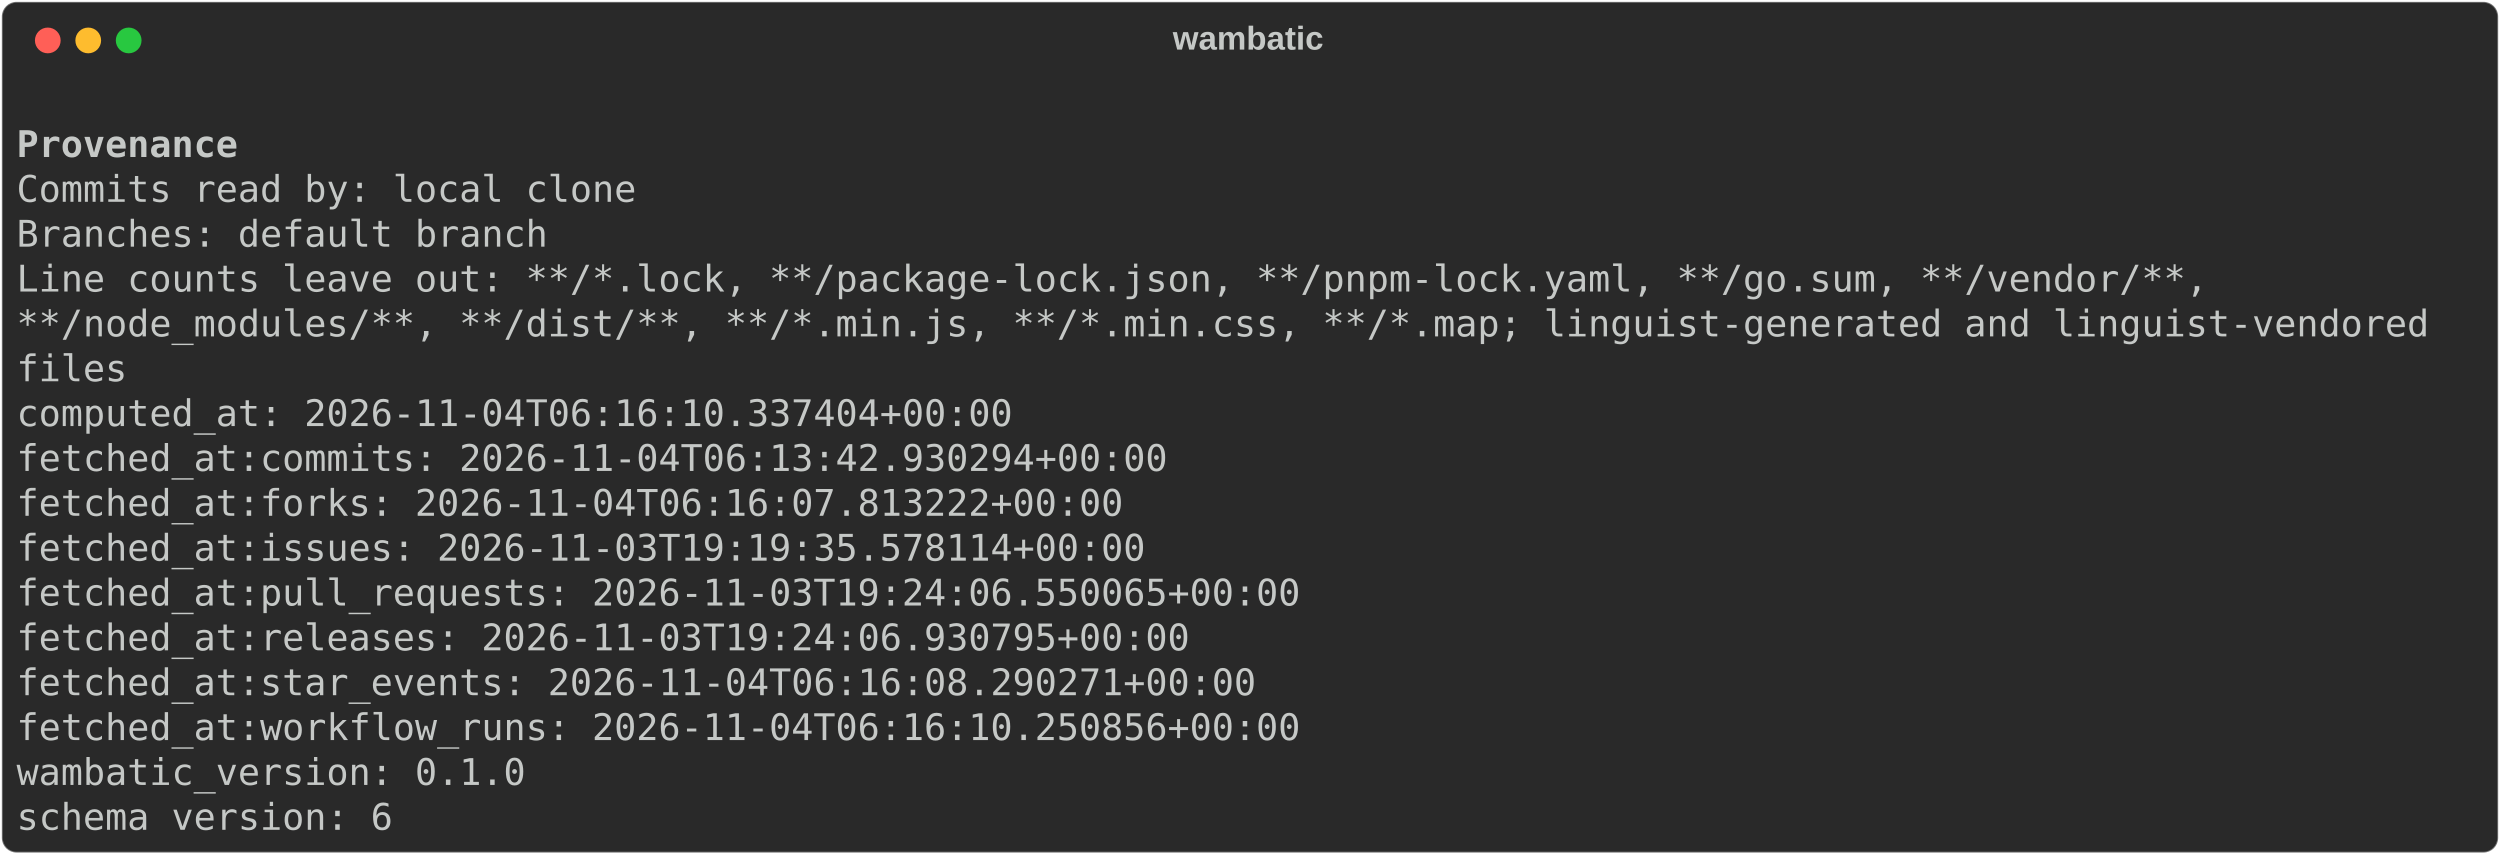
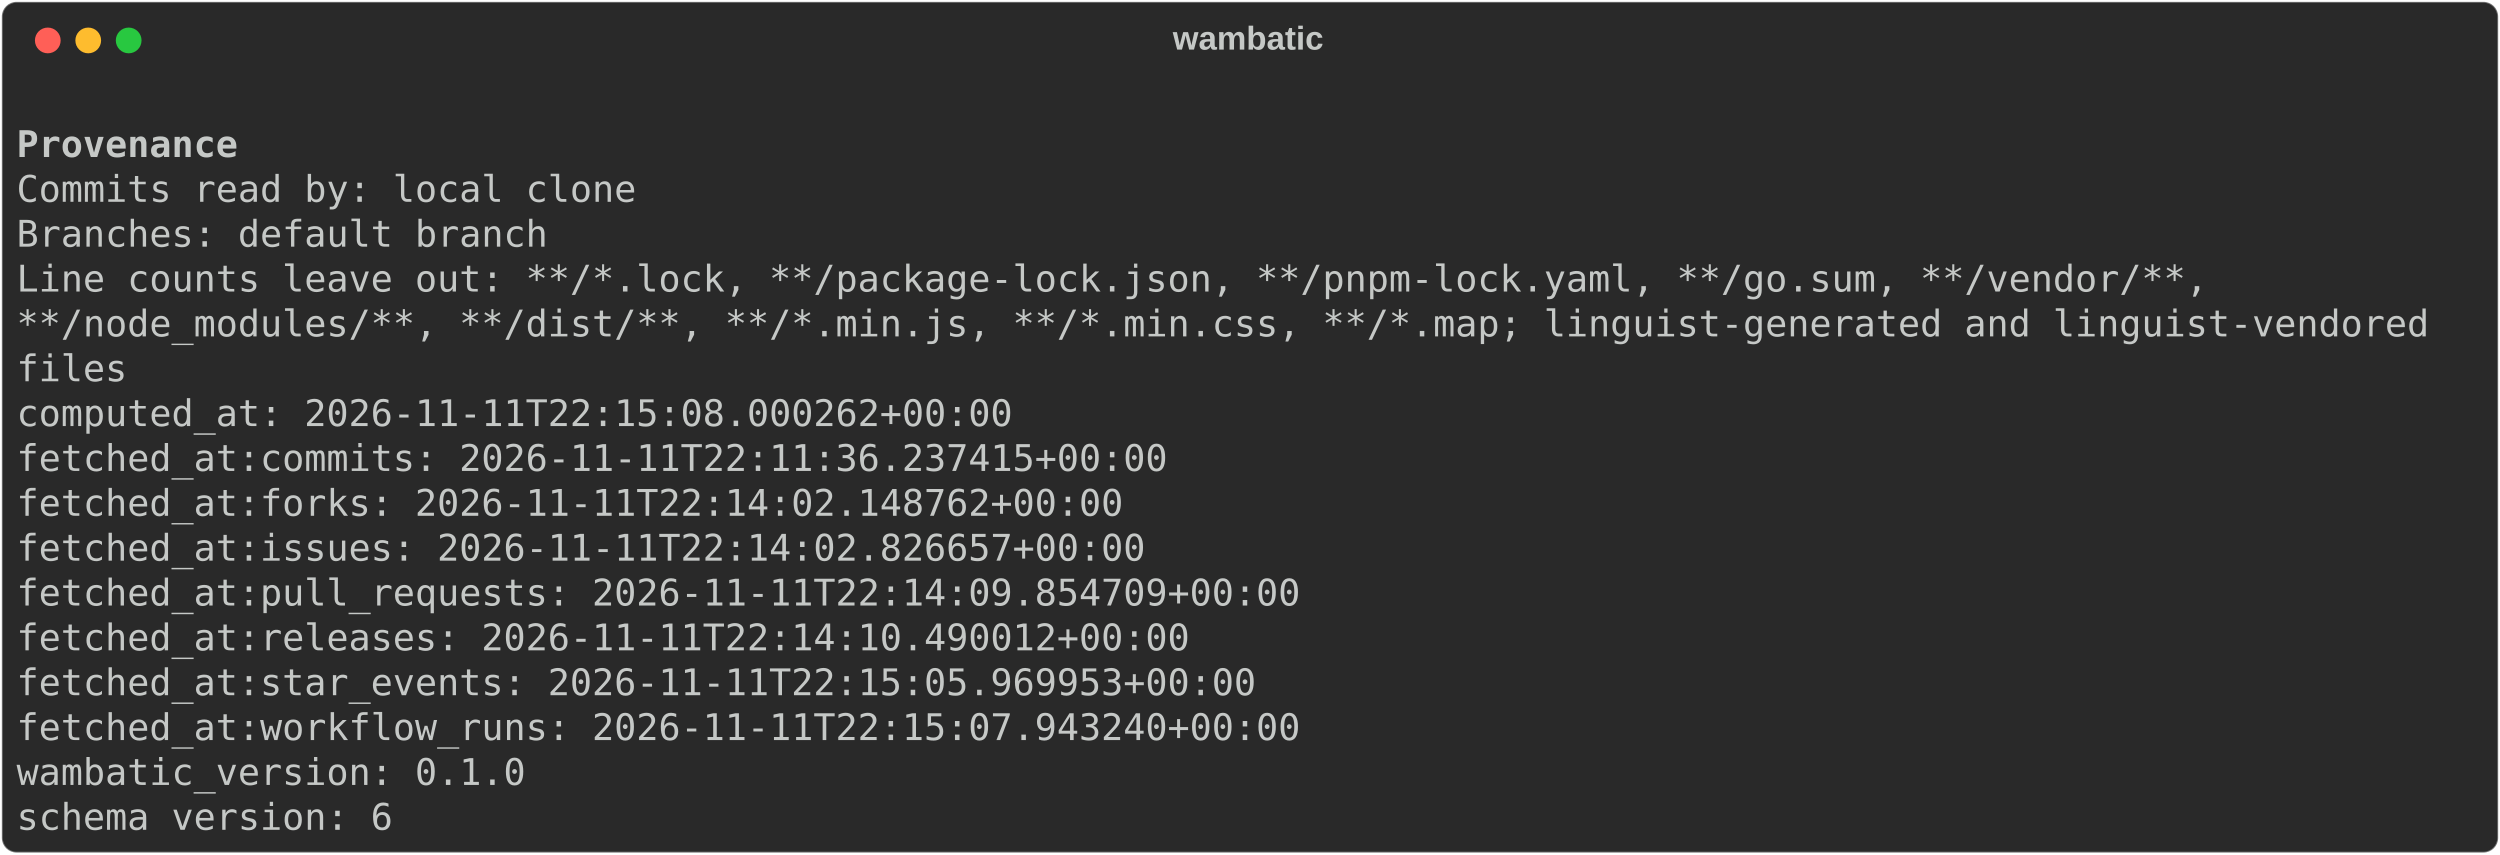
<svg xmlns="http://www.w3.org/2000/svg" class="rich-terminal" viewBox="0 0 1360 464.8">
  <style>

    @font-face {
        font-family: "Fira Code";
        src: local("FiraCode-Regular"),
                url("https://cdnjs.cloudflare.com/ajax/libs/firacode/6.2.0/woff2/FiraCode-Regular.woff2") format("woff2"),
                url("https://cdnjs.cloudflare.com/ajax/libs/firacode/6.2.0/woff/FiraCode-Regular.woff") format("woff");
        font-style: normal;
        font-weight: 400;
    }
    @font-face {
        font-family: "Fira Code";
        src: local("FiraCode-Bold"),
                url("https://cdnjs.cloudflare.com/ajax/libs/firacode/6.2.0/woff2/FiraCode-Bold.woff2") format("woff2"),
                url("https://cdnjs.cloudflare.com/ajax/libs/firacode/6.2.0/woff/FiraCode-Bold.woff") format("woff");
        font-style: bold;
        font-weight: 700;
    }

-     .terminal-1584227978-matrix {
+     .terminal-267544160-matrix {
        font-family: Fira Code, monospace;
        font-size: 20px;
        line-height: 24.4px;
        font-variant-east-asian: full-width;
    }

-     .terminal-1584227978-title {
+     .terminal-267544160-title {
        font-size: 18px;
        font-weight: bold;
        font-family: arial;
    }

-     .terminal-1584227978-r1 { fill: #c5c8c6 }
- .terminal-1584227978-r2 { fill: #c5c8c6;font-weight: bold }
+     .terminal-267544160-r1 { fill: #c5c8c6 }
+ .terminal-267544160-r2 { fill: #c5c8c6;font-weight: bold }
    </style>
  <defs>
-     <clipPath id="terminal-1584227978-clip-terminal">
+     <clipPath id="terminal-267544160-clip-terminal">
      <rect x="0" y="0" width="1341.0" height="413.8" />
    </clipPath>
-     <clipPath id="terminal-1584227978-line-0">
+     <clipPath id="terminal-267544160-line-0">
      <rect x="0" y="1.5" width="1342" height="24.65" />
    </clipPath>
-     <clipPath id="terminal-1584227978-line-1">
+     <clipPath id="terminal-267544160-line-1">
      <rect x="0" y="25.9" width="1342" height="24.65" />
    </clipPath>
-     <clipPath id="terminal-1584227978-line-2">
+     <clipPath id="terminal-267544160-line-2">
      <rect x="0" y="50.3" width="1342" height="24.65" />
    </clipPath>
-     <clipPath id="terminal-1584227978-line-3">
+     <clipPath id="terminal-267544160-line-3">
      <rect x="0" y="74.7" width="1342" height="24.65" />
    </clipPath>
-     <clipPath id="terminal-1584227978-line-4">
+     <clipPath id="terminal-267544160-line-4">
      <rect x="0" y="99.1" width="1342" height="24.65" />
    </clipPath>
-     <clipPath id="terminal-1584227978-line-5">
+     <clipPath id="terminal-267544160-line-5">
      <rect x="0" y="123.5" width="1342" height="24.65" />
    </clipPath>
-     <clipPath id="terminal-1584227978-line-6">
+     <clipPath id="terminal-267544160-line-6">
      <rect x="0" y="147.9" width="1342" height="24.65" />
    </clipPath>
-     <clipPath id="terminal-1584227978-line-7">
+     <clipPath id="terminal-267544160-line-7">
      <rect x="0" y="172.3" width="1342" height="24.65" />
    </clipPath>
-     <clipPath id="terminal-1584227978-line-8">
+     <clipPath id="terminal-267544160-line-8">
      <rect x="0" y="196.7" width="1342" height="24.65" />
    </clipPath>
-     <clipPath id="terminal-1584227978-line-9">
+     <clipPath id="terminal-267544160-line-9">
      <rect x="0" y="221.1" width="1342" height="24.65" />
    </clipPath>
-     <clipPath id="terminal-1584227978-line-10">
+     <clipPath id="terminal-267544160-line-10">
      <rect x="0" y="245.5" width="1342" height="24.65" />
    </clipPath>
-     <clipPath id="terminal-1584227978-line-11">
+     <clipPath id="terminal-267544160-line-11">
      <rect x="0" y="269.9" width="1342" height="24.65" />
    </clipPath>
-     <clipPath id="terminal-1584227978-line-12">
+     <clipPath id="terminal-267544160-line-12">
      <rect x="0" y="294.3" width="1342" height="24.65" />
    </clipPath>
-     <clipPath id="terminal-1584227978-line-13">
+     <clipPath id="terminal-267544160-line-13">
      <rect x="0" y="318.7" width="1342" height="24.65" />
    </clipPath>
-     <clipPath id="terminal-1584227978-line-14">
+     <clipPath id="terminal-267544160-line-14">
      <rect x="0" y="343.1" width="1342" height="24.65" />
    </clipPath>
-     <clipPath id="terminal-1584227978-line-15">
+     <clipPath id="terminal-267544160-line-15">
      <rect x="0" y="367.5" width="1342" height="24.65" />
    </clipPath>
  </defs>
  <rect fill="#292929" stroke="rgba(255,255,255,0.35)" stroke-width="1" x="1" y="1" width="1358" height="462.8" rx="8" />
-   <text class="terminal-1584227978-title" fill="#c5c8c6" text-anchor="middle" x="679" y="27">wambatic</text>
+   <text class="terminal-267544160-title" fill="#c5c8c6" text-anchor="middle" x="679" y="27">wambatic</text>
  <g transform="translate(26,22)">
    <circle cx="0" cy="0" r="7" fill="#ff5f57" />
    <circle cx="22" cy="0" r="7" fill="#febc2e" />
    <circle cx="44" cy="0" r="7" fill="#28c840" />
  </g>
-   <g transform="translate(9, 41)" clip-path="url(#terminal-1584227978-clip-terminal)">
-     <g class="terminal-1584227978-matrix">
-       <text class="terminal-1584227978-r1" x="1342" y="20" textLength="12.2" clip-path="url(#terminal-1584227978-line-0)">
+   <g transform="translate(9, 41)" clip-path="url(#terminal-267544160-clip-terminal)">
+     <g class="terminal-267544160-matrix">
+       <text class="terminal-267544160-r1" x="1342" y="20" textLength="12.2" clip-path="url(#terminal-267544160-line-0)">
</text>
-       <text class="terminal-1584227978-r2" x="0" y="44.4" textLength="122" clip-path="url(#terminal-1584227978-line-1)">Provenance</text>
-       <text class="terminal-1584227978-r1" x="1342" y="44.4" textLength="12.2" clip-path="url(#terminal-1584227978-line-1)">
+       <text class="terminal-267544160-r2" x="0" y="44.4" textLength="122" clip-path="url(#terminal-267544160-line-1)">Provenance</text>
+       <text class="terminal-267544160-r1" x="1342" y="44.4" textLength="12.2" clip-path="url(#terminal-267544160-line-1)">
</text>
-       <text class="terminal-1584227978-r1" x="0" y="68.8" textLength="341.6" clip-path="url(#terminal-1584227978-line-2)">Commits read by: local clone</text>
-       <text class="terminal-1584227978-r1" x="1342" y="68.8" textLength="12.2" clip-path="url(#terminal-1584227978-line-2)">
+       <text class="terminal-267544160-r1" x="0" y="68.8" textLength="341.6" clip-path="url(#terminal-267544160-line-2)">Commits read by: local clone</text>
+       <text class="terminal-267544160-r1" x="1342" y="68.8" textLength="12.2" clip-path="url(#terminal-267544160-line-2)">
</text>
-       <text class="terminal-1584227978-r1" x="0" y="93.2" textLength="292.8" clip-path="url(#terminal-1584227978-line-3)">Branches: default branch</text>
-       <text class="terminal-1584227978-r1" x="1342" y="93.2" textLength="12.2" clip-path="url(#terminal-1584227978-line-3)">
+       <text class="terminal-267544160-r1" x="0" y="93.2" textLength="292.8" clip-path="url(#terminal-267544160-line-3)">Branches: default branch</text>
+       <text class="terminal-267544160-r1" x="1342" y="93.2" textLength="12.2" clip-path="url(#terminal-267544160-line-3)">
</text>
-       <text class="terminal-1584227978-r1" x="0" y="117.6" textLength="1220" clip-path="url(#terminal-1584227978-line-4)">Line counts leave out: **/*.lock, **/package-lock.json, **/pnpm-lock.yaml, **/go.sum, **/vendor/**, </text>
-       <text class="terminal-1584227978-r1" x="1342" y="117.6" textLength="12.2" clip-path="url(#terminal-1584227978-line-4)">
+       <text class="terminal-267544160-r1" x="0" y="117.6" textLength="1220" clip-path="url(#terminal-267544160-line-4)">Line counts leave out: **/*.lock, **/package-lock.json, **/pnpm-lock.yaml, **/go.sum, **/vendor/**, </text>
+       <text class="terminal-267544160-r1" x="1342" y="117.6" textLength="12.2" clip-path="url(#terminal-267544160-line-4)">
</text>
-       <text class="terminal-1584227978-r1" x="0" y="142" textLength="1342" clip-path="url(#terminal-1584227978-line-5)">**/node_modules/**, **/dist/**, **/*.min.js, **/*.min.css, **/*.map; linguist-generated and linguist-vendored </text>
-       <text class="terminal-1584227978-r1" x="1342" y="142" textLength="12.2" clip-path="url(#terminal-1584227978-line-5)">
+       <text class="terminal-267544160-r1" x="0" y="142" textLength="1342" clip-path="url(#terminal-267544160-line-5)">**/node_modules/**, **/dist/**, **/*.min.js, **/*.min.css, **/*.map; linguist-generated and linguist-vendored </text>
+       <text class="terminal-267544160-r1" x="1342" y="142" textLength="12.2" clip-path="url(#terminal-267544160-line-5)">
</text>
-       <text class="terminal-1584227978-r1" x="0" y="166.4" textLength="61" clip-path="url(#terminal-1584227978-line-6)">files</text>
-       <text class="terminal-1584227978-r1" x="1342" y="166.4" textLength="12.2" clip-path="url(#terminal-1584227978-line-6)">
+       <text class="terminal-267544160-r1" x="0" y="166.4" textLength="61" clip-path="url(#terminal-267544160-line-6)">files</text>
+       <text class="terminal-267544160-r1" x="1342" y="166.4" textLength="12.2" clip-path="url(#terminal-267544160-line-6)">
</text>
-       <text class="terminal-1584227978-r1" x="0" y="190.8" textLength="549" clip-path="url(#terminal-1584227978-line-7)">computed_at: 2026-11-04T06:16:10.337404+00:00</text>
-       <text class="terminal-1584227978-r1" x="1342" y="190.8" textLength="12.2" clip-path="url(#terminal-1584227978-line-7)">
+       <text class="terminal-267544160-r1" x="0" y="190.8" textLength="549" clip-path="url(#terminal-267544160-line-7)">computed_at: 2026-11-11T22:15:08.000262+00:00</text>
+       <text class="terminal-267544160-r1" x="1342" y="190.8" textLength="12.2" clip-path="url(#terminal-267544160-line-7)">
</text>
-       <text class="terminal-1584227978-r1" x="0" y="215.2" textLength="634.4" clip-path="url(#terminal-1584227978-line-8)">fetched_at:commits: 2026-11-04T06:13:42.930294+00:00</text>
-       <text class="terminal-1584227978-r1" x="1342" y="215.2" textLength="12.2" clip-path="url(#terminal-1584227978-line-8)">
+       <text class="terminal-267544160-r1" x="0" y="215.2" textLength="634.4" clip-path="url(#terminal-267544160-line-8)">fetched_at:commits: 2026-11-11T22:11:36.237415+00:00</text>
+       <text class="terminal-267544160-r1" x="1342" y="215.2" textLength="12.2" clip-path="url(#terminal-267544160-line-8)">
</text>
-       <text class="terminal-1584227978-r1" x="0" y="239.6" textLength="610" clip-path="url(#terminal-1584227978-line-9)">fetched_at:forks: 2026-11-04T06:16:07.813222+00:00</text>
-       <text class="terminal-1584227978-r1" x="1342" y="239.6" textLength="12.2" clip-path="url(#terminal-1584227978-line-9)">
+       <text class="terminal-267544160-r1" x="0" y="239.6" textLength="610" clip-path="url(#terminal-267544160-line-9)">fetched_at:forks: 2026-11-11T22:14:02.148762+00:00</text>
+       <text class="terminal-267544160-r1" x="1342" y="239.6" textLength="12.2" clip-path="url(#terminal-267544160-line-9)">
</text>
-       <text class="terminal-1584227978-r1" x="0" y="264" textLength="622.2" clip-path="url(#terminal-1584227978-line-10)">fetched_at:issues: 2026-11-03T19:19:35.578114+00:00</text>
-       <text class="terminal-1584227978-r1" x="1342" y="264" textLength="12.2" clip-path="url(#terminal-1584227978-line-10)">
+       <text class="terminal-267544160-r1" x="0" y="264" textLength="622.2" clip-path="url(#terminal-267544160-line-10)">fetched_at:issues: 2026-11-11T22:14:02.826657+00:00</text>
+       <text class="terminal-267544160-r1" x="1342" y="264" textLength="12.2" clip-path="url(#terminal-267544160-line-10)">
</text>
-       <text class="terminal-1584227978-r1" x="0" y="288.4" textLength="707.6" clip-path="url(#terminal-1584227978-line-11)">fetched_at:pull_requests: 2026-11-03T19:24:06.550065+00:00</text>
-       <text class="terminal-1584227978-r1" x="1342" y="288.4" textLength="12.2" clip-path="url(#terminal-1584227978-line-11)">
+       <text class="terminal-267544160-r1" x="0" y="288.4" textLength="707.6" clip-path="url(#terminal-267544160-line-11)">fetched_at:pull_requests: 2026-11-11T22:14:09.854709+00:00</text>
+       <text class="terminal-267544160-r1" x="1342" y="288.4" textLength="12.2" clip-path="url(#terminal-267544160-line-11)">
</text>
-       <text class="terminal-1584227978-r1" x="0" y="312.8" textLength="646.6" clip-path="url(#terminal-1584227978-line-12)">fetched_at:releases: 2026-11-03T19:24:06.930795+00:00</text>
-       <text class="terminal-1584227978-r1" x="1342" y="312.8" textLength="12.2" clip-path="url(#terminal-1584227978-line-12)">
+       <text class="terminal-267544160-r1" x="0" y="312.8" textLength="646.6" clip-path="url(#terminal-267544160-line-12)">fetched_at:releases: 2026-11-11T22:14:10.490012+00:00</text>
+       <text class="terminal-267544160-r1" x="1342" y="312.8" textLength="12.2" clip-path="url(#terminal-267544160-line-12)">
</text>
-       <text class="terminal-1584227978-r1" x="0" y="337.2" textLength="683.2" clip-path="url(#terminal-1584227978-line-13)">fetched_at:star_events: 2026-11-04T06:16:08.290271+00:00</text>
-       <text class="terminal-1584227978-r1" x="1342" y="337.2" textLength="12.2" clip-path="url(#terminal-1584227978-line-13)">
+       <text class="terminal-267544160-r1" x="0" y="337.2" textLength="683.2" clip-path="url(#terminal-267544160-line-13)">fetched_at:star_events: 2026-11-11T22:15:05.969953+00:00</text>
+       <text class="terminal-267544160-r1" x="1342" y="337.2" textLength="12.2" clip-path="url(#terminal-267544160-line-13)">
</text>
-       <text class="terminal-1584227978-r1" x="0" y="361.6" textLength="707.6" clip-path="url(#terminal-1584227978-line-14)">fetched_at:workflow_runs: 2026-11-04T06:16:10.250856+00:00</text>
-       <text class="terminal-1584227978-r1" x="1342" y="361.6" textLength="12.2" clip-path="url(#terminal-1584227978-line-14)">
+       <text class="terminal-267544160-r1" x="0" y="361.6" textLength="707.6" clip-path="url(#terminal-267544160-line-14)">fetched_at:workflow_runs: 2026-11-11T22:15:07.943240+00:00</text>
+       <text class="terminal-267544160-r1" x="1342" y="361.6" textLength="12.2" clip-path="url(#terminal-267544160-line-14)">
</text>
-       <text class="terminal-1584227978-r1" x="0" y="386" textLength="280.6" clip-path="url(#terminal-1584227978-line-15)">wambatic_version: 0.1.0</text>
-       <text class="terminal-1584227978-r1" x="1342" y="386" textLength="12.2" clip-path="url(#terminal-1584227978-line-15)">
+       <text class="terminal-267544160-r1" x="0" y="386" textLength="280.6" clip-path="url(#terminal-267544160-line-15)">wambatic_version: 0.1.0</text>
+       <text class="terminal-267544160-r1" x="1342" y="386" textLength="12.2" clip-path="url(#terminal-267544160-line-15)">
</text>
-       <text class="terminal-1584227978-r1" x="0" y="410.4" textLength="207.4" clip-path="url(#terminal-1584227978-line-16)">schema_version: 6</text>
-       <text class="terminal-1584227978-r1" x="1342" y="410.4" textLength="12.2" clip-path="url(#terminal-1584227978-line-16)">
+       <text class="terminal-267544160-r1" x="0" y="410.4" textLength="207.4" clip-path="url(#terminal-267544160-line-16)">schema_version: 6</text>
+       <text class="terminal-267544160-r1" x="1342" y="410.4" textLength="12.2" clip-path="url(#terminal-267544160-line-16)">
</text>
    </g>
  </g>
</svg>
